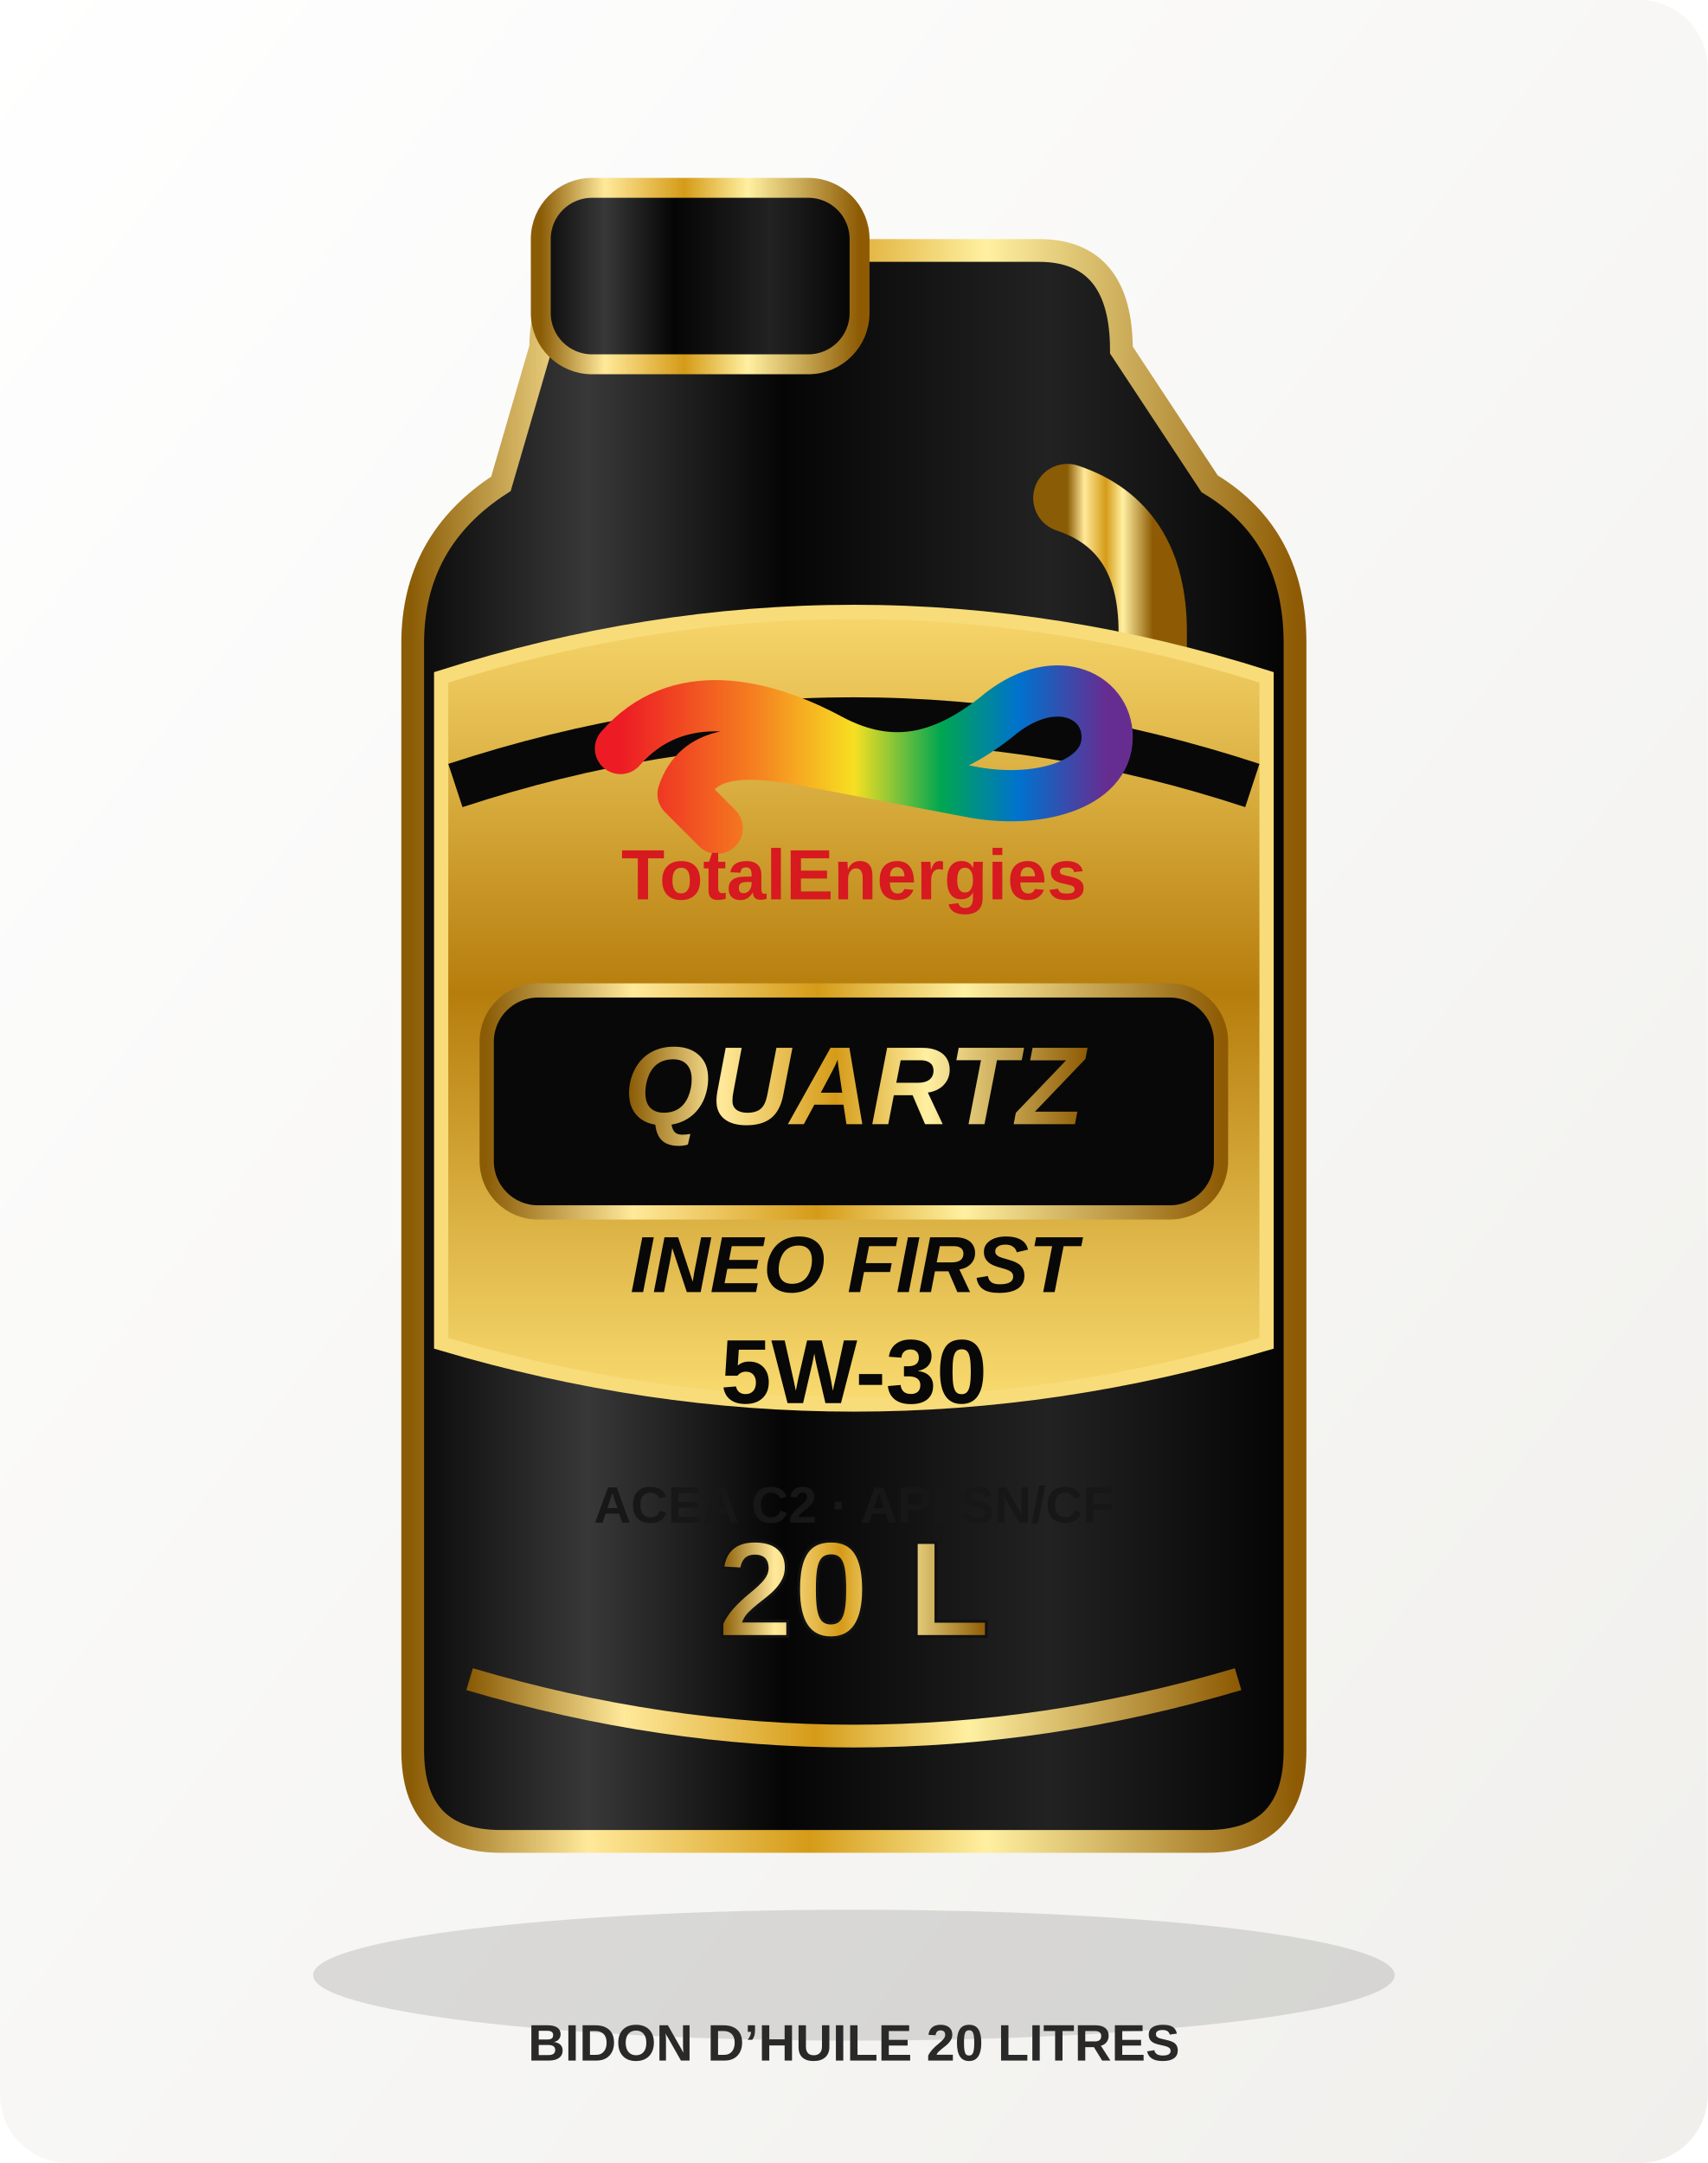
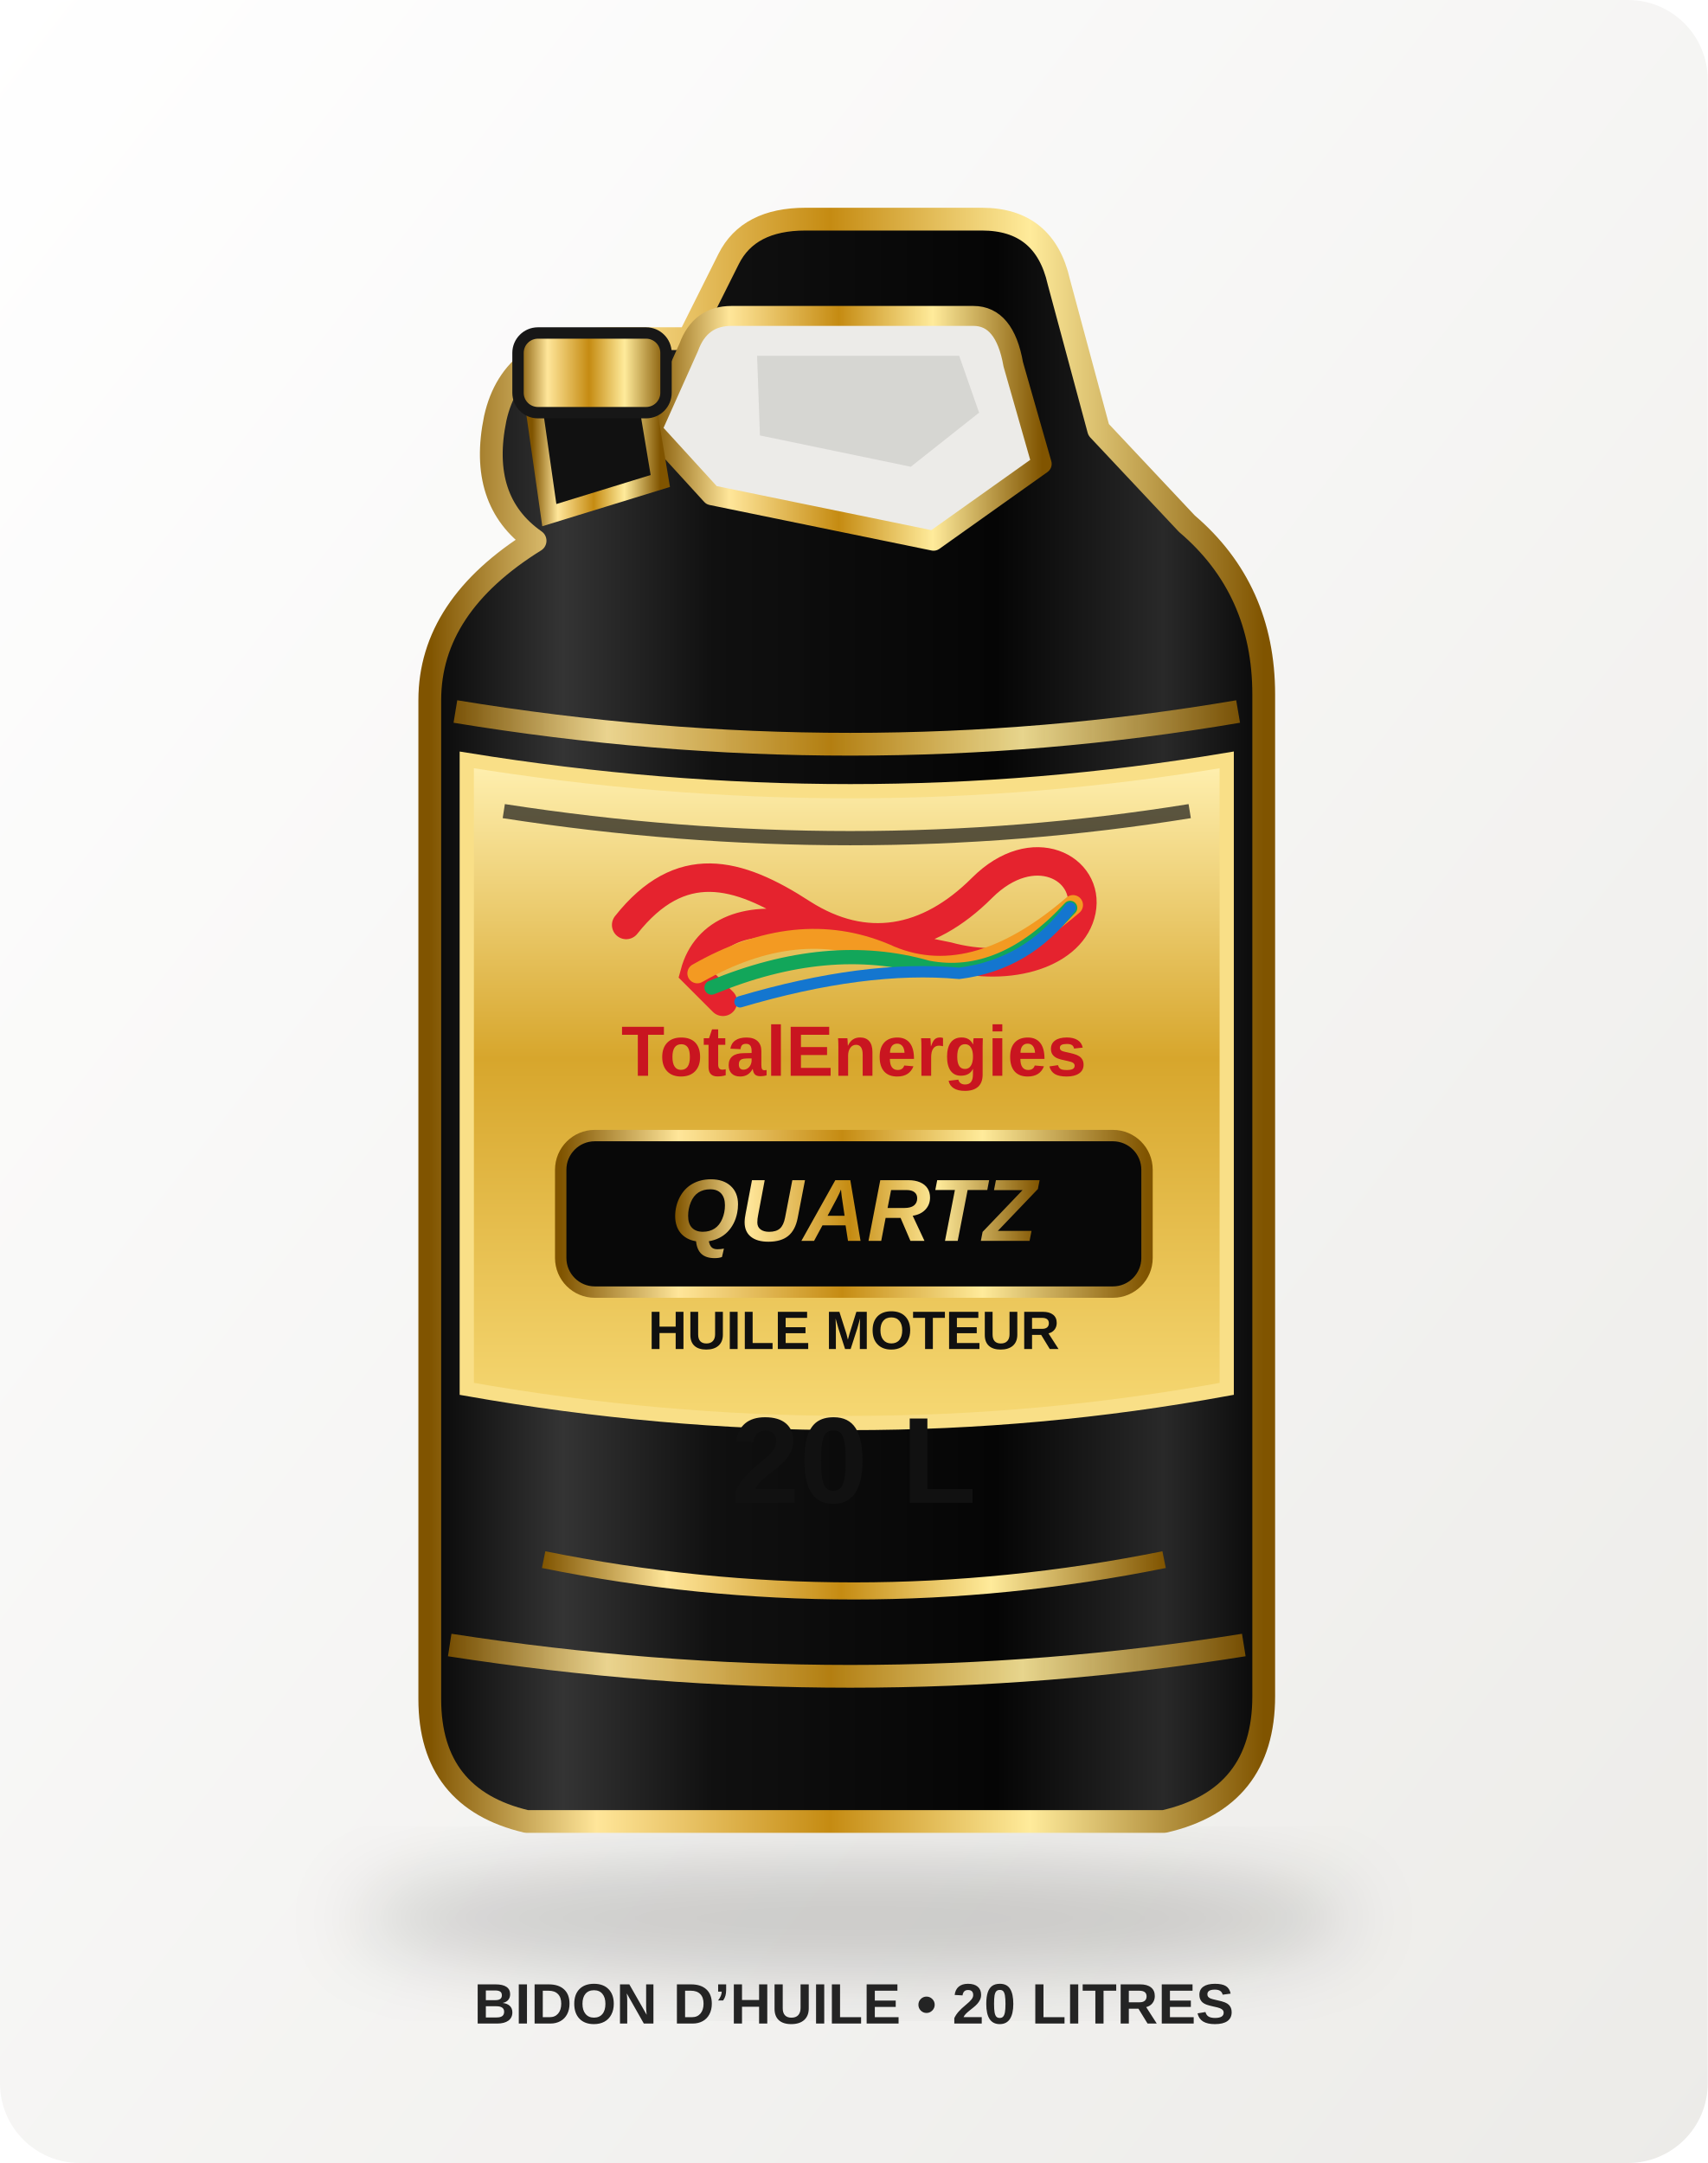
- <svg xmlns="http://www.w3.org/2000/svg" viewBox="0 0 600 760" role="img" aria-label="Bidon d’huile 20 litres">
+ <svg xmlns="http://www.w3.org/2000/svg" viewBox="0 0 600 760" role="img" aria-label="Bidon noir et or d’huile 20 litres">
  <defs>
    <linearGradient id="bg" x1="0" y1="0" x2="1" y2="1">
      <stop stop-color="#fff" />
-       <stop offset="1" stop-color="#f0efec" />
+       <stop offset="1" stop-color="#ecebe8" />
    </linearGradient>
-     <linearGradient id="black" x1="0" y1="0" x2="1" y2="0">
-       <stop stop-color="#090909" />
-       <stop offset=".2" stop-color="#383838" />
-       <stop offset=".42" stop-color="#050505" />
-       <stop offset=".72" stop-color="#222" />
-       <stop offset="1" stop-color="#030303" />
+     <linearGradient id="body" x1="0" y1="0" x2="1" y2="0">
+       <stop stop-color="#080808" />
+       <stop offset=".16" stop-color="#343434" />
+       <stop offset=".34" stop-color="#101010" />
+       <stop offset=".68" stop-color="#050505" />
+       <stop offset=".88" stop-color="#292929" />
+       <stop offset="1" stop-color="#080808" />
    </linearGradient>
    <linearGradient id="gold" x1="0" y1="0" x2="1" y2="0">
-       <stop stop-color="#8b5c06" />
-       <stop offset=".2" stop-color="#ffe99a" />
-       <stop offset=".45" stop-color="#d59b18" />
-       <stop offset=".65" stop-color="#fff0a1" />
-       <stop offset="1" stop-color="#8e5b04" />
+       <stop stop-color="#805400" />
+       <stop offset=".2" stop-color="#ffe69a" />
+       <stop offset=".48" stop-color="#c58b12" />
+       <stop offset=".72" stop-color="#ffeb9b" />
+       <stop offset="1" stop-color="#805400" />
    </linearGradient>
    <linearGradient id="label" x1="0" y1="0" x2="0" y2="1">
-       <stop stop-color="#f7d66b" />
-       <stop offset=".48" stop-color="#b67d0c" />
-       <stop offset="1" stop-color="#f9db70" />
+       <stop stop-color="#fff0b0" />
+       <stop offset=".45" stop-color="#d7a62c" />
+       <stop offset="1" stop-color="#f6d873" />
    </linearGradient>
+     <filter id="shadow" x="-30%" y="-30%" width="160%" height="170%">
+       <feGaussianBlur stdDeviation="13" />
+     </filter>
  </defs>
-   <rect width="600" height="760" rx="24" fill="url(#bg)" />
-   <ellipse cx="300" cy="694" rx="190" ry="23" fill="#000" opacity=".12" />
-   <path d="M190 122 Q190 88 228 88 H365 Q394 88 394 123 L425 170 Q455 188 455 226 V615 Q455 647 424 647 H176 Q145 647 145 615 V226 Q145 190 176 170 Z" fill="url(#black)" stroke="url(#gold)" stroke-width="8" />
-   <rect x="190" y="66" width="112" height="62" rx="18" fill="url(#black)" stroke="url(#gold)" stroke-width="7" />
-   <path d="M375 175 Q405 185 405 222 V420 Q405 450 380 455" fill="none" stroke="url(#gold)" stroke-width="24" stroke-linecap="round" />
-   <path d="M155 238 Q300 192 445 238 L445 472 Q300 515 155 472 Z" fill="url(#label)" stroke="#f8dc79" stroke-width="5" />
-   <path d="M160 276 Q300 230 440 276" fill="none" stroke="#080808" stroke-width="16" />
-   <defs>
-     <linearGradient id="brandRainbow" x1="0" y1="0" x2="1" y2="0">
-       <stop stop-color="#ed1c24" />
-       <stop offset=".28" stop-color="#f58220" />
-       <stop offset=".48" stop-color="#f7df22" />
-       <stop offset=".66" stop-color="#00a651" />
-       <stop offset=".82" stop-color="#0072ce" />
-       <stop offset="1" stop-color="#662d91" />
-     </linearGradient>
-   </defs>
-   <path d="M218 263 C238 240 268 247 292 260 C313 271 331 267 350 252 C370 235 389 244 389 259 C389 276 364 283 340 278 L282 267 C260 263 245 264 240 279 L252 291" fill="none" stroke="url(#brandRainbow)" stroke-width="18" stroke-linecap="round" stroke-linejoin="round" />
-   <text x="300" y="316" font-family="Arial,sans-serif" font-size="25" font-weight="800" text-anchor="middle" fill="#d71920">TotalEnergies</text>
-   <rect x="171" y="348" width="258" height="78" rx="18" fill="#080808" stroke="url(#gold)" stroke-width="5" />
-   <text x="300" y="395" font-family="Arial,sans-serif" font-size="39" font-style="italic" font-weight="900" text-anchor="middle" fill="url(#gold)">QUARTZ</text>
-   <text x="300" y="454" font-family="Arial,sans-serif" font-size="28" font-style="italic" font-weight="800" text-anchor="middle" fill="#080808">INEO FIRST</text>
-   <text x="300" y="493" font-family="Arial,sans-serif" font-size="32" font-weight="900" text-anchor="middle" fill="#080808">5W-30</text>
-   <text x="300" y="535" font-family="Arial,sans-serif" font-size="18" font-weight="700" text-anchor="middle" fill="#171717">ACEA C2 · API SN/CF</text>
-   <text x="300" y="575" font-family="Arial,sans-serif" font-size="48" font-weight="900" text-anchor="middle" fill="url(#gold)" stroke="#111" stroke-width="1">20 L</text>
-   <path d="M165 590 Q300 630 435 590" stroke="url(#gold)" stroke-width="8" fill="none" />
-   <text x="300" y="724" font-family="Arial,sans-serif" font-size="18" font-weight="700" text-anchor="middle" fill="#292929">BIDON D’HUILE 20 LITRES</text>
+   <rect width="600" height="760" rx="28" fill="url(#bg)" />
+   <ellipse cx="300" cy="674" rx="175" ry="20" fill="#000" opacity=".17" filter="url(#shadow)" />
+   <path d="M188 190 Q168 176 174 147 Q180 120 213 119 L242 119 L256 91 Q263 77 283 77 L345 77 Q367 77 372 99 L386 151 L417 184 Q444 207 444 244 L444 596 Q444 632 409 640 L185 640 Q151 632 151 597 L151 246 Q151 213 188 190Z" fill="url(#body)" stroke="url(#gold)" stroke-width="8" stroke-linejoin="round" />
+   <path d="M257 111 L342 111 Q353 111 356 128 L366 163 L328 190 L250 174 L229 151 L242 122 Q246 111 257 111Z" fill="#ecebe8" stroke="url(#gold)" stroke-width="7" stroke-linejoin="round" />
+   <path d="M266 125 L337 125 L344 145 L320 164 L267 153Z" fill="#c5c4c0" opacity=".55" />
+   <path d="M187 139 L227 139 L232 169 L193 181Z" fill="#111" stroke="url(#gold)" stroke-width="6" />
+   <rect x="182" y="117" width="52" height="28" rx="7" fill="url(#gold)" stroke="#171717" stroke-width="4" />
+   <path d="M160 250 Q300 273 435 250 M158 578 Q300 600 437 578" fill="none" stroke="url(#gold)" stroke-width="8" opacity=".9" />
+   <path d="M164 267 Q300 289 431 267 L431 488 Q300 512 164 488Z" fill="url(#label)" stroke="#f9df87" stroke-width="5" />
+   <path d="M177 285 Q300 304 418 285" fill="none" stroke="#171717" stroke-width="5" opacity=".7" />
+   <path d="M220 325 C239 301 259 306 282 321 C304 335 326 331 345 312 C363 294 383 305 380 320 C377 335 355 342 333 336 L284 326 C263 321 248 327 244 342 L254 352" fill="none" stroke="#e5232e" stroke-width="10" stroke-linecap="round" />
+   <path d="M245 342 Q280 322 311 335 Q341 349 377 318" fill="none" stroke="#f39a22" stroke-width="7" stroke-linecap="round" />
+   <path d="M250 347 Q291 330 326 340 Q352 345 376 319" fill="none" stroke="#12a65a" stroke-width="5" stroke-linecap="round" />
+   <path d="M260 352 Q304 339 337 342 Q361 339 376 319" fill="none" stroke="#1476cf" stroke-width="4" stroke-linecap="round" />
+   <text x="300" y="378" font-family="Arial,sans-serif" font-size="25" font-weight="900" text-anchor="middle" fill="#c91520">TotalEnergies</text>
+   <rect x="197" y="399" width="206" height="55" rx="12" fill="#080808" stroke="url(#gold)" stroke-width="4" />
+   <text x="300" y="436" font-family="Arial,sans-serif" font-size="31" font-style="italic" font-weight="900" text-anchor="middle" fill="url(#gold)">QUARTZ</text>
+   <text x="300" y="474" font-family="Arial,sans-serif" font-size="19" font-weight="800" text-anchor="middle" fill="#101010">HUILE MOTEUR</text>
+   <text x="300" y="528" font-family="Arial,sans-serif" font-size="43" font-weight="900" text-anchor="middle" fill="#111">20 L</text>
+   <path d="M191 548 Q300 570 409 548" fill="none" stroke="url(#gold)" stroke-width="6" />
+   <text x="300" y="711" font-family="Arial,sans-serif" font-size="20" font-weight="800" text-anchor="middle" fill="#242424">BIDON D’HUILE • 20 LITRES</text>
</svg>
